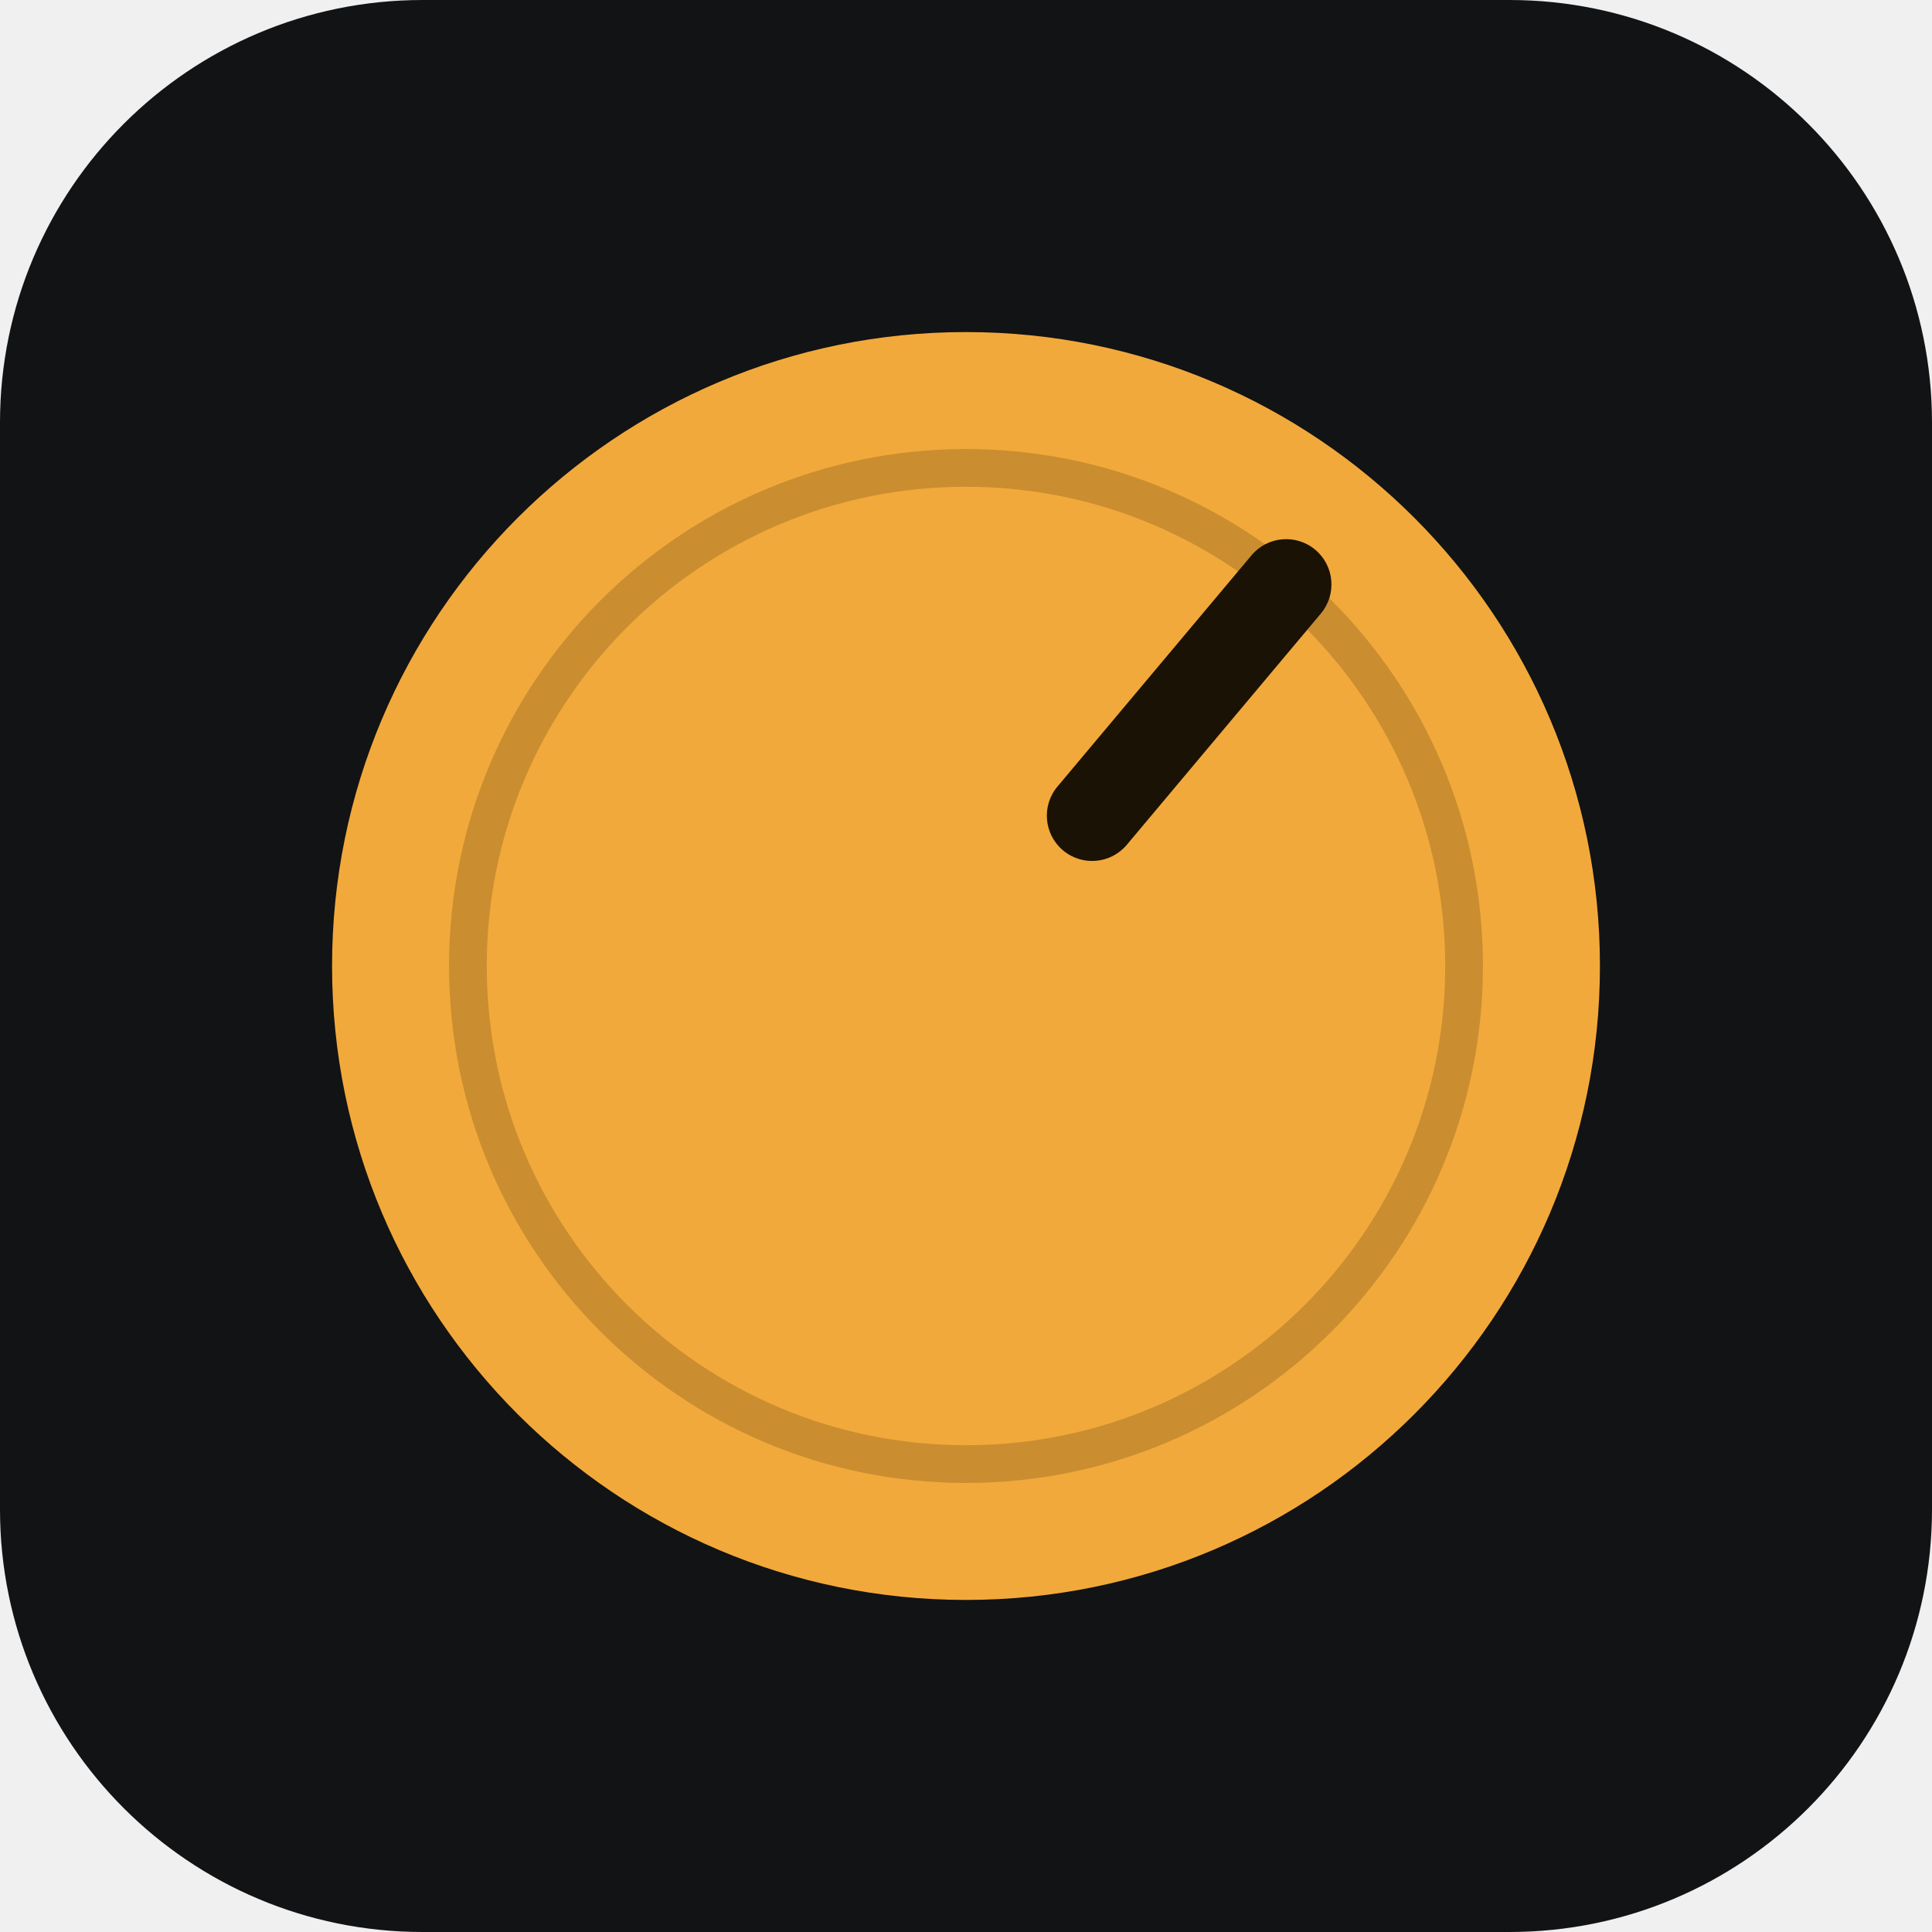
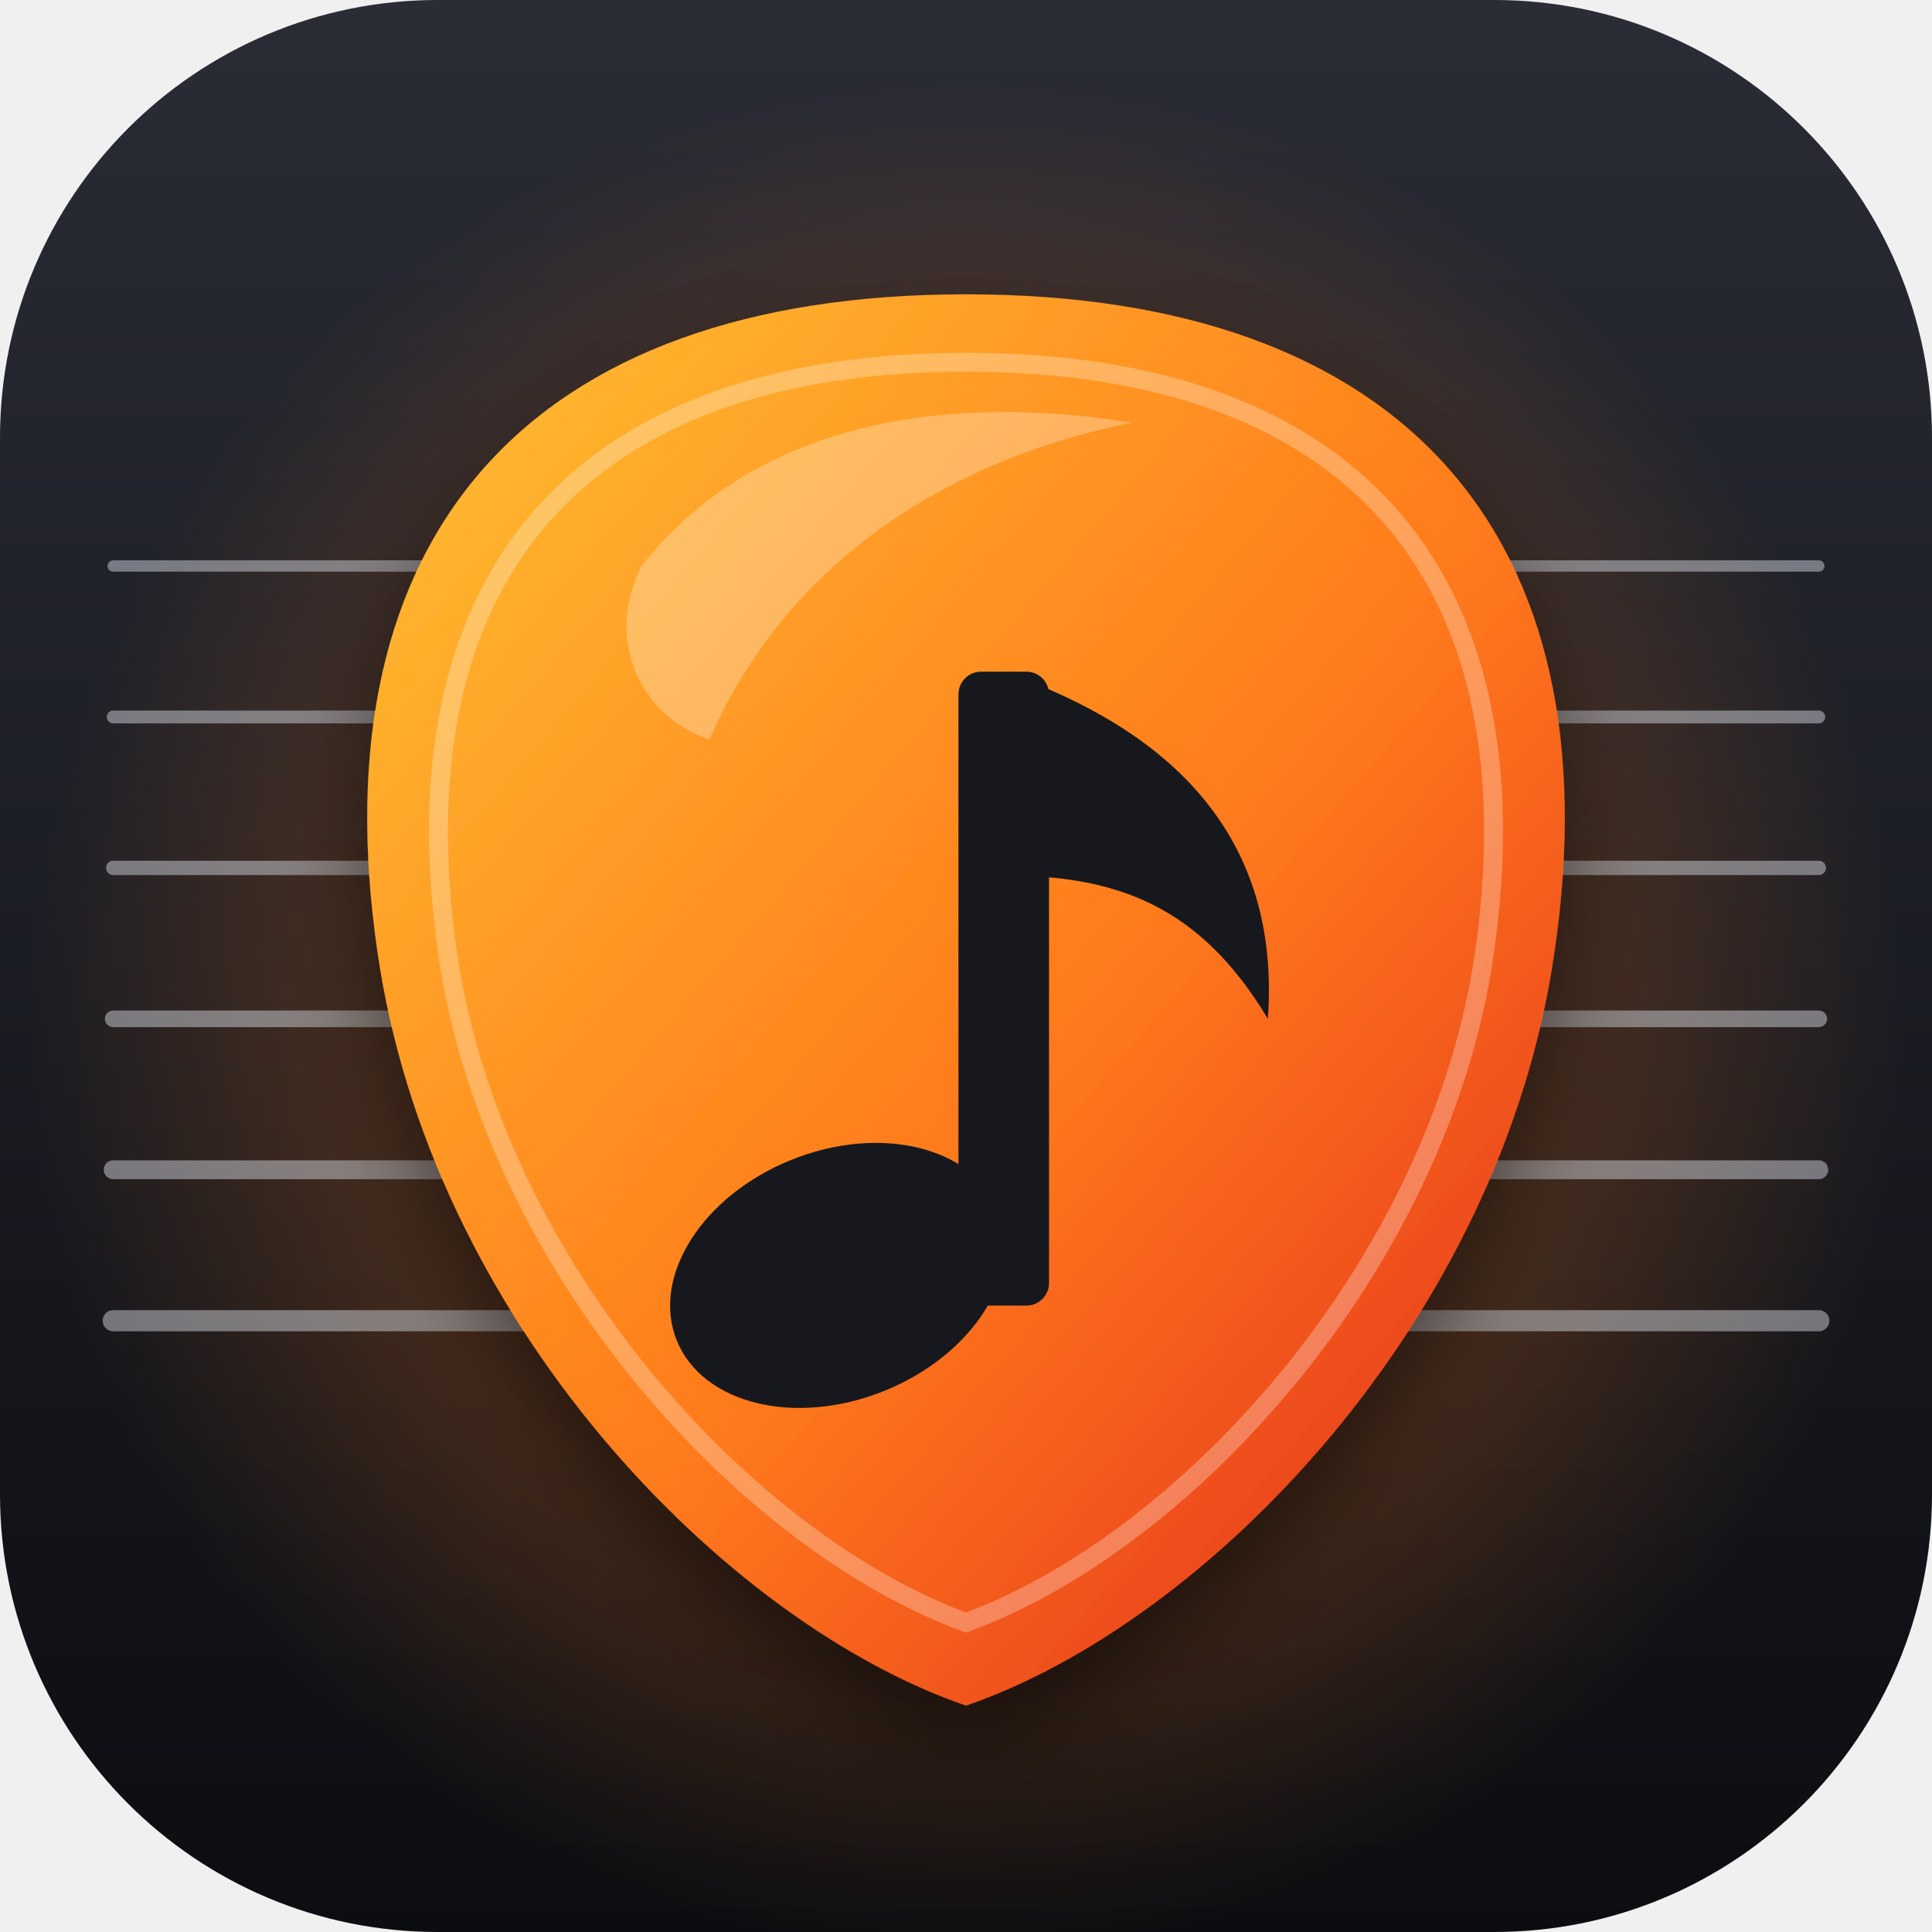
- <svg xmlns="http://www.w3.org/2000/svg" viewBox="0 0 512 512">
-   <rect width="512" height="512" rx="112" fill="#121314" />
-   <circle cx="256" cy="256" r="168" fill="#f2a93b" />
-   <circle cx="256" cy="256" r="132" fill="none" stroke="#1a1205" stroke-opacity=".18" stroke-width="10" />
-   <rect x="244" y="112" width="24" height="104" rx="12" fill="#1a1205" transform="rotate(40 256 256)" />
+ <svg xmlns="http://www.w3.org/2000/svg" viewBox="0 0 512 512" width="512" height="512">
+   <defs>
+     <linearGradient id="bg" x1="0" y1="0" x2="0" y2="1">
+       <stop offset="0" stop-color="#2a2c36" />
+       <stop offset="1" stop-color="#0c0d11" />
+     </linearGradient>
+     <radialGradient id="gl" cx=".5" cy=".5" r=".5">
+       <stop offset="0" stop-color="#ff7a1a" stop-opacity=".55" />
+       <stop offset="1" stop-color="#ff7a1a" stop-opacity="0" />
+     </radialGradient>
+     <linearGradient id="pk" x1="0" y1="0" x2="1" y2="1">
+       <stop offset="0" stop-color="#ffc233" />
+       <stop offset=".55" stop-color="#ff7a1a" />
+       <stop offset="1" stop-color="#e0261c" />
+     </linearGradient>
+     <filter id="sh" x="-20%" y="-20%" width="140%" height="140%">
+       <feDropShadow dx="0" dy="10" stdDeviation="12" flood-color="#000" flood-opacity=".55" />
+     </filter>
+   </defs>
+   <rect width="512" height="512" rx="116" fill="url(#bg)" />
+   <circle cx="256" cy="270" r="250" fill="url(#gl)" />
+   <g transform="translate(0 0)">
+     <g stroke="#cfd3dc" stroke-linecap="round" opacity=".5">
+       <line x1="30" y1="150" x2="482" y2="150" stroke-width="3" />
+       <line x1="30" y1="190" x2="482" y2="190" stroke-width="3.4" />
+       <line x1="30" y1="230" x2="482" y2="230" stroke-width="3.8" />
+       <line x1="30" y1="270" x2="482" y2="270" stroke-width="4.4" />
+       <line x1="30" y1="310" x2="482" y2="310" stroke-width="5" />
+       <line x1="30" y1="350" x2="482" y2="350" stroke-width="5.6" />
+     </g>
+     <path d="M256 78 C372 78 428 142 412 252 C398 350 320 430 256 452 C192 430 114 350 100 252 C84 142 140 78 256 78 Z" fill="url(#pk)" filter="url(#sh)" />
+     <path d="M256 96 C358 96 406 152 394 248 C384 332 316 408 256 430 C196 408 128 332 118 248 C106 152 154 96 256 96 Z" fill="none" stroke="#fff" stroke-opacity=".28" stroke-width="5" />
+     <path d="M170 150 C200 112 250 104 300 112 C250 122 208 150 188 196 C170 190 160 170 170 150 Z" fill="#fff" opacity=".28" />
+     <g fill="#17181d">
+       <ellipse cx="222" cy="338" rx="46" ry="33" transform="rotate(-22 222 338)" />
+       <rect x="254" y="178" width="24" height="168" rx="6" />
+       <path d="M266 178 C300 190 340 214 336 270 C318 240 296 232 266 232 Z" />
+     </g>
+   </g>
</svg>
